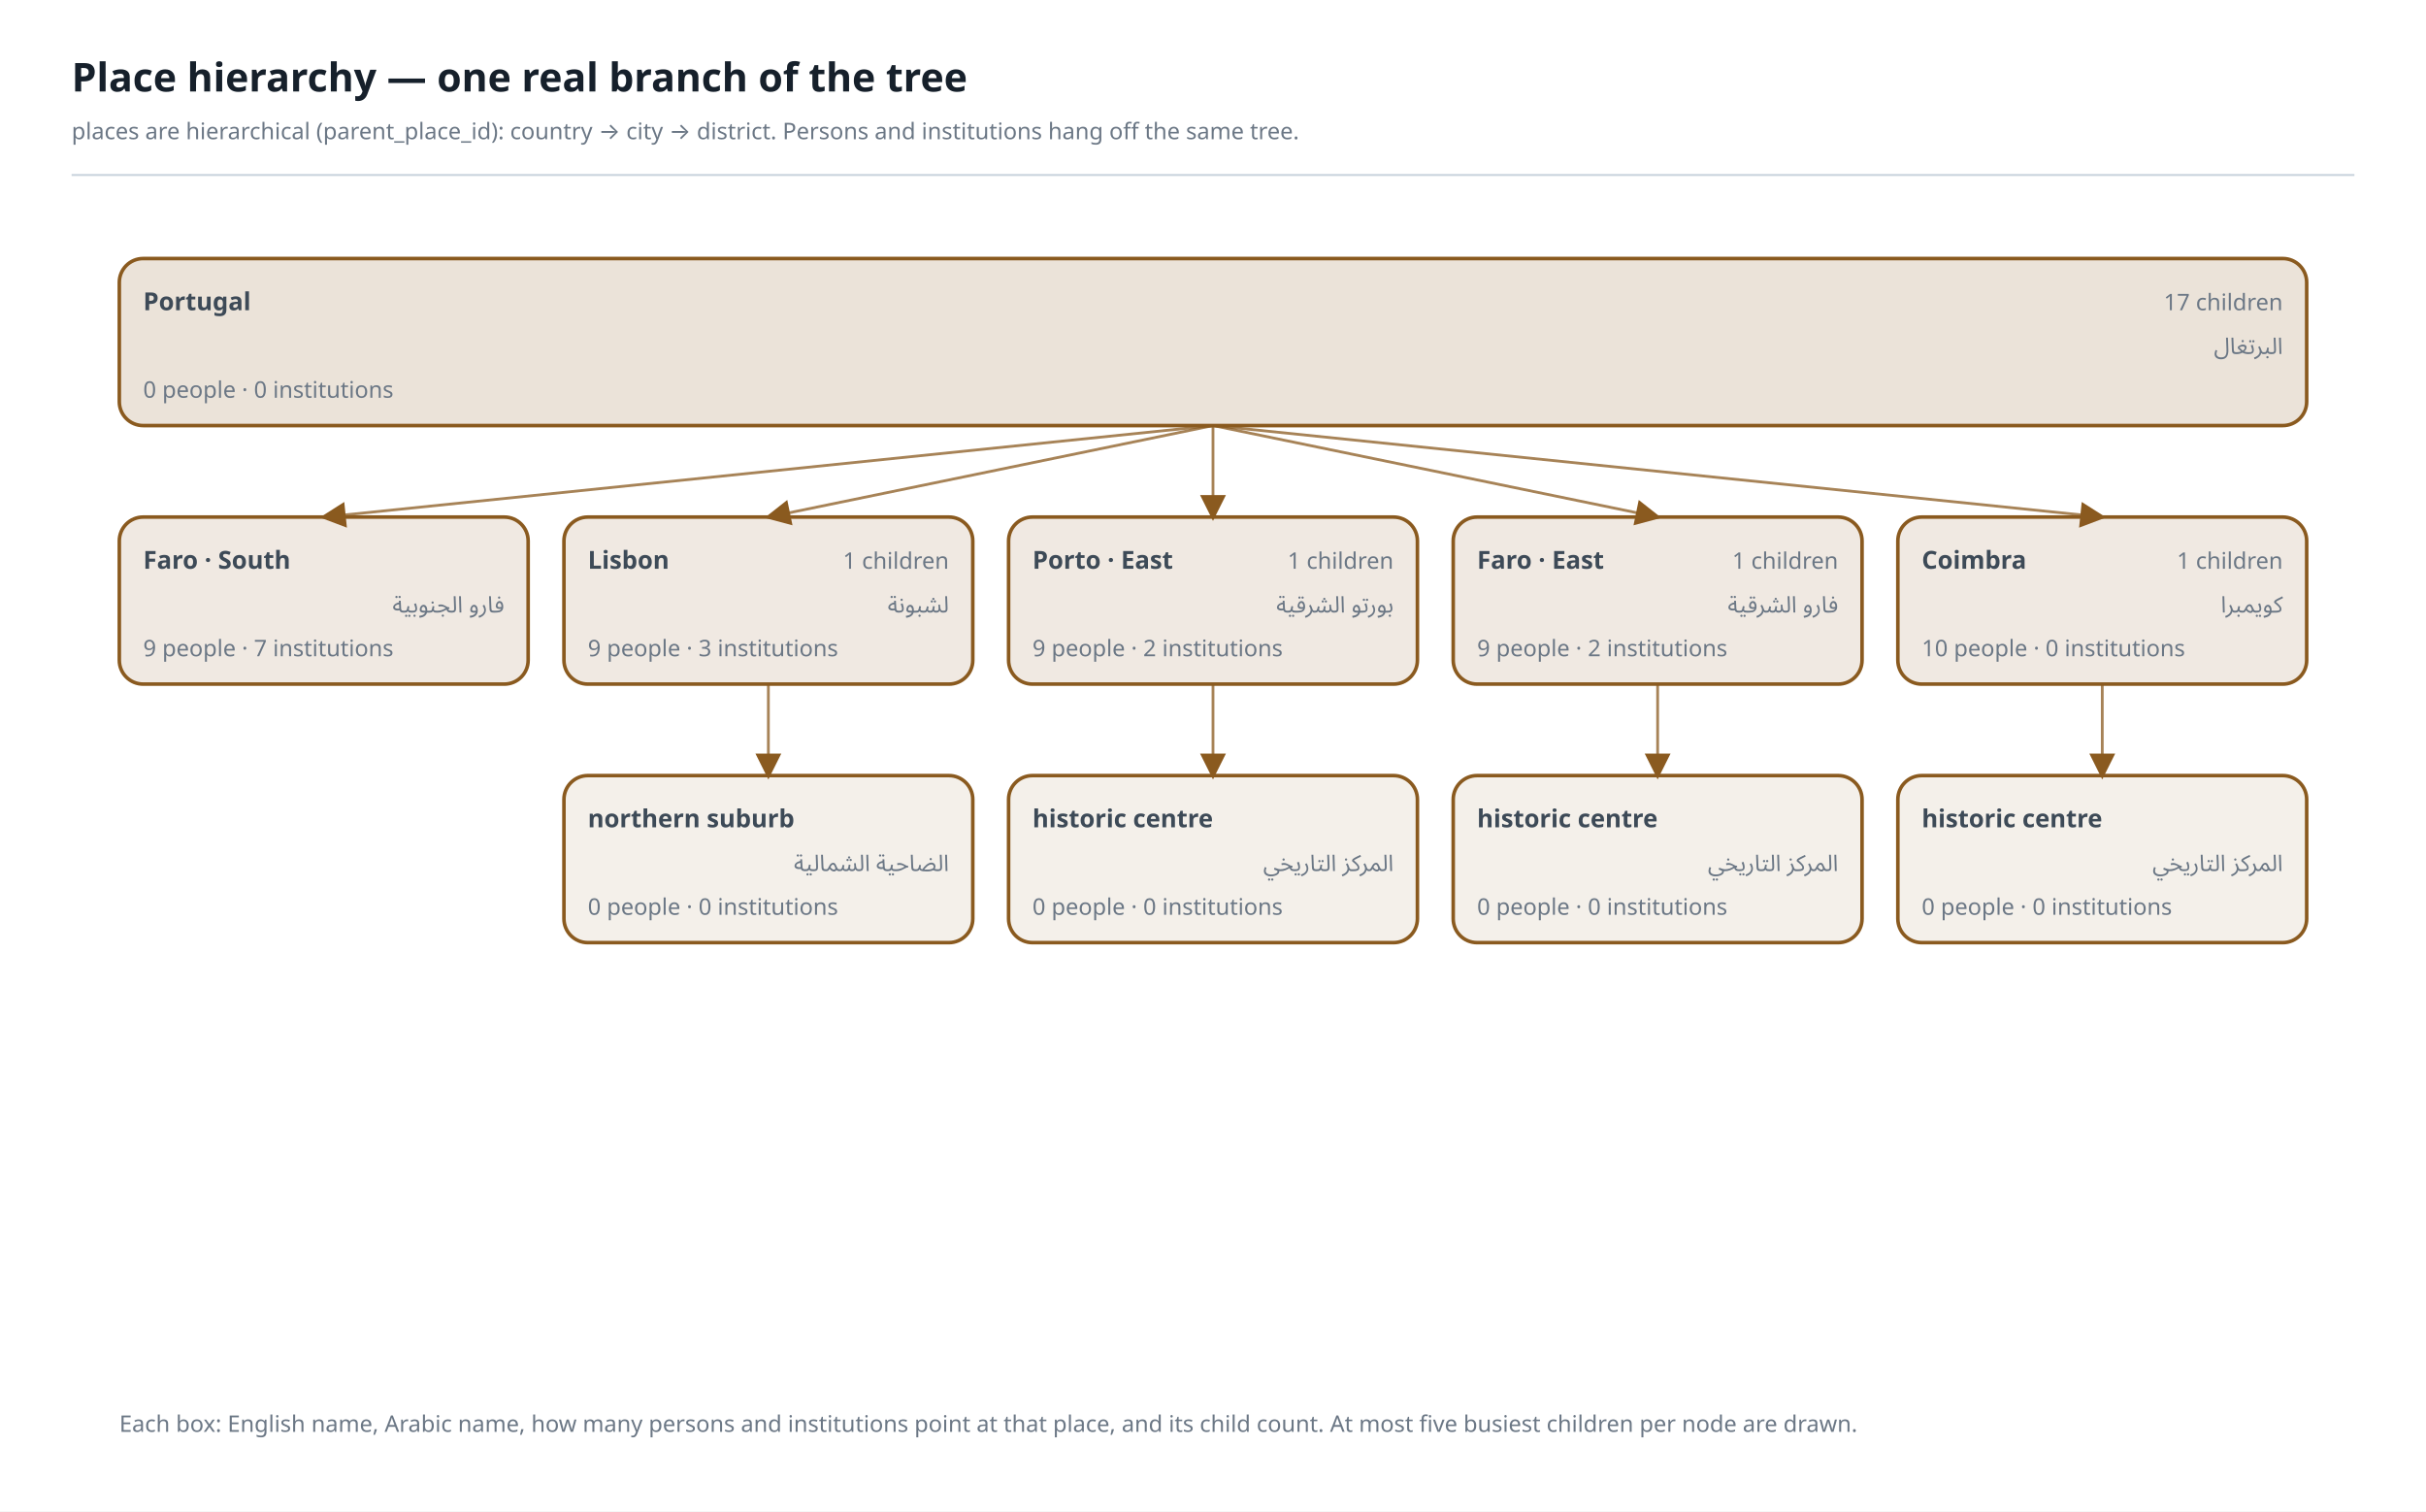
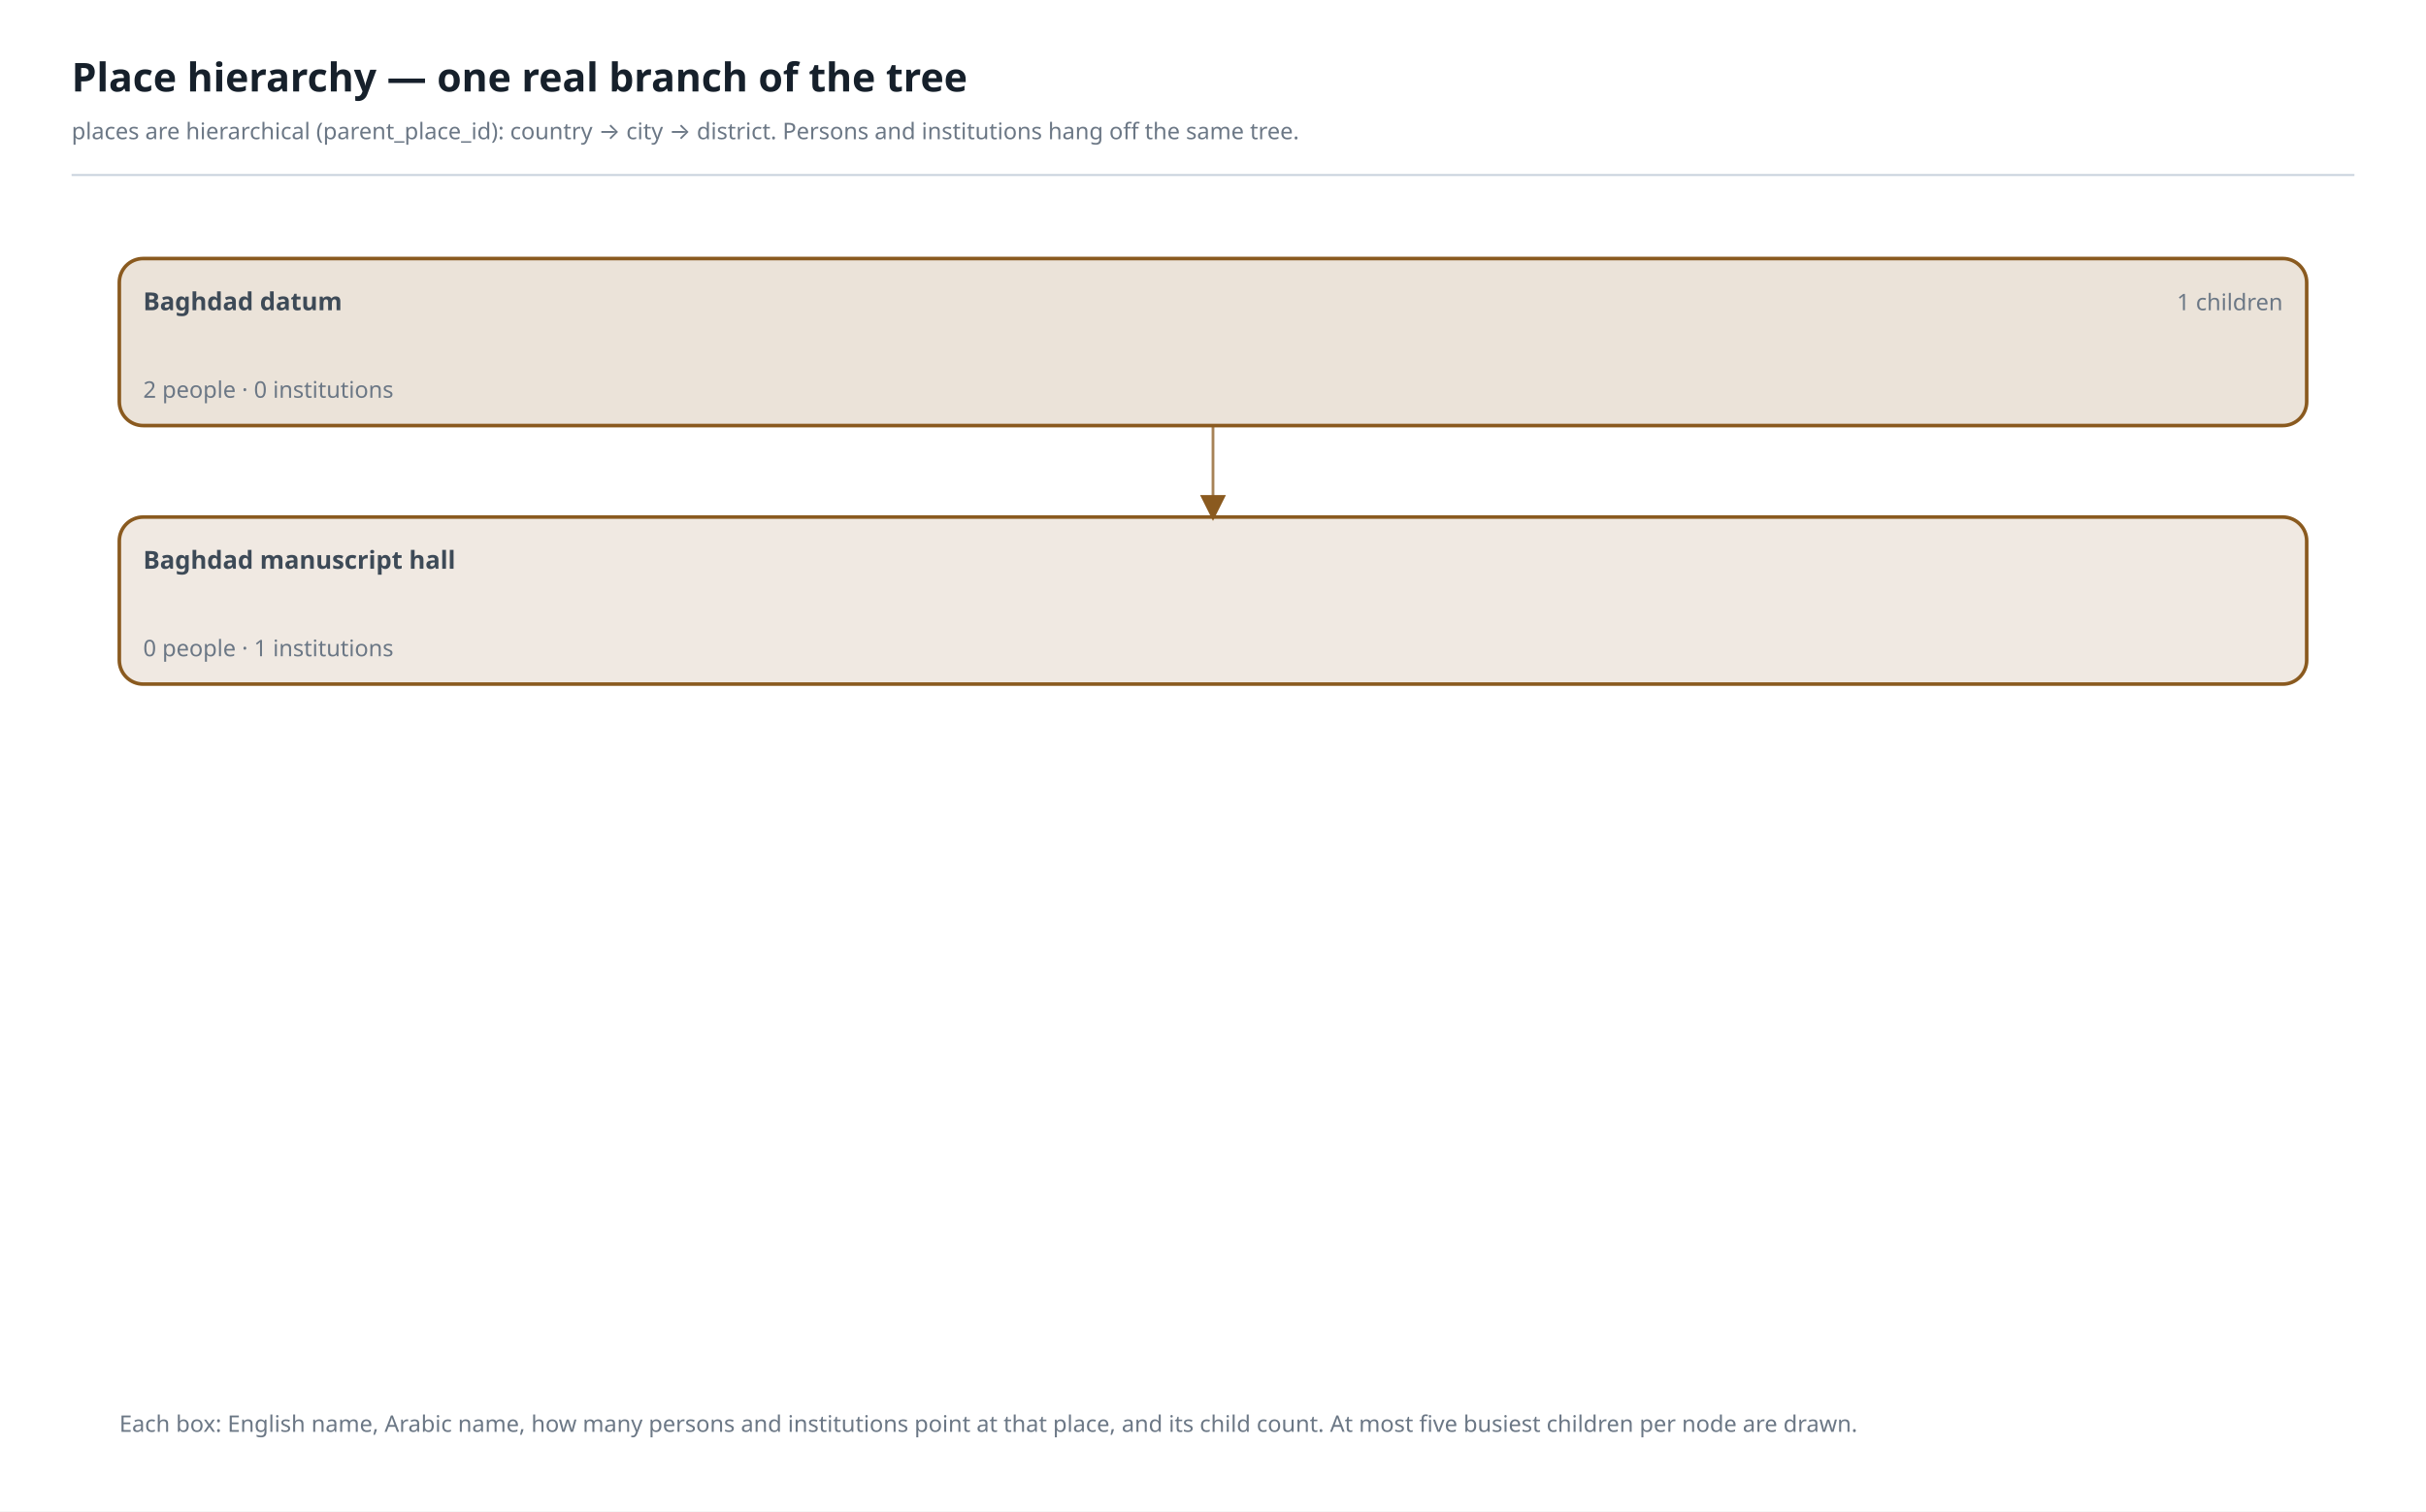
<svg xmlns="http://www.w3.org/2000/svg" viewBox="0 0 1220 760" width="1220" height="760" role="img" aria-label="SIRAJ place hierarchy">
  <rect width="1220" height="760" fill="#ffffff" />
  <style>text{font-family:'Segoe UI','Noto Sans Arabic',system-ui,-apple-system,sans-serif;font-variant-numeric:tabular-nums}.t{fill:#16202b;font-size:14px}.s{fill:#6b7785;font-size:11.5px}.b{fill:#3d4a57;font-size:12.5px}.h{font-size:20px;font-weight:800;fill:#16202b}</style>
  <defs>
    <marker id="arrow-8a5a1f" viewBox="0 0 10 10" refX="8.5" refY="5" markerUnits="userSpaceOnUse" markerWidth="13" markerHeight="13" orient="auto-start-reverse">
      <path d="M0 0 L10 5 L0 10 z" fill="#8a5a1f" />
    </marker>
  </defs>
  <text x="36" y="46" class="h">Place hierarchy — one real branch of the tree</text>
  <text x="36" y="70" class="s">places are hierarchical (parent_place_id): country → city → district. Persons and institutions hang off the same tree.</text>
  <line x1="36" y1="88" x2="1184" y2="88" stroke="#c9d3dd" />
  <rect x="60" y="130" width="1100" height="84" rx="12" fill="#8a5a1f" fill-opacity="0.17" stroke="#8a5a1f" stroke-width="1.8" />
-   <text x="72" y="156" class="b" font-weight="700">Portugal</text>
-   <text x="1148" y="156" class="s" text-anchor="end" font-size="10.8">17 children</text>
-   <text x="1148" y="178" class="s" font-size="11.4" style="direction:rtl;unicode-bidi:plaintext">البرتغال</text>
-   <text x="72" y="200" class="s" font-size="10.8">0 people · 0 institutions</text>
-   <path d="M610 214 Q386.4 237 162.8 260" fill="none" stroke="#8a5a1f" stroke-width="1.4" stroke-opacity=".75" marker-end="url(#arrow-8a5a1f)" />
-   <rect x="60" y="260" width="205.6" height="84" rx="12" fill="#8a5a1f" fill-opacity="0.13" stroke="#8a5a1f" stroke-width="1.8" />
-   <text x="72" y="286" class="b" font-weight="700">Faro · South</text>
-   <text x="253.6" y="308" class="s" font-size="11.4" style="direction:rtl;unicode-bidi:plaintext">فارو الجنوبية</text>
-   <text x="72" y="330" class="s" font-size="10.8">9 people · 7 institutions</text>
-   <path d="M610 214 Q498.2 237 386.4 260" fill="none" stroke="#8a5a1f" stroke-width="1.4" stroke-opacity=".75" marker-end="url(#arrow-8a5a1f)" />
-   <rect x="283.6" y="260" width="205.6" height="84" rx="12" fill="#8a5a1f" fill-opacity="0.13" stroke="#8a5a1f" stroke-width="1.8" />
-   <text x="295.6" y="286" class="b" font-weight="700">Lisbon</text>
-   <text x="477.2" y="286" class="s" text-anchor="end" font-size="10.8">1 children</text>
-   <text x="477.2" y="308" class="s" font-size="11.4" style="direction:rtl;unicode-bidi:plaintext">لشبونة</text>
-   <text x="295.6" y="330" class="s" font-size="10.8">9 people · 3 institutions</text>
-   <path d="M386.4 344 Q386.4 367 386.4 390" fill="none" stroke="#8a5a1f" stroke-width="1.4" stroke-opacity=".75" marker-end="url(#arrow-8a5a1f)" />
-   <rect x="283.6" y="390" width="205.6" height="84" rx="12" fill="#8a5a1f" fill-opacity="0.09" stroke="#8a5a1f" stroke-width="1.8" />
-   <text x="295.6" y="416" class="b" font-weight="700">northern suburb</text>
-   <text x="477.2" y="438" class="s" font-size="11.4" style="direction:rtl;unicode-bidi:plaintext">الضاحية الشمالية</text>
-   <text x="295.6" y="460" class="s" font-size="10.8">0 people · 0 institutions</text>
+   <text x="72" y="156" class="b" font-weight="700">Baghdad datum</text>
+   <text x="1148" y="156" class="s" text-anchor="end" font-size="10.8">1 children</text>
+   <text x="72" y="200" class="s" font-size="10.8">2 people · 0 institutions</text>
  <path d="M610 214 Q610 237 610 260" fill="none" stroke="#8a5a1f" stroke-width="1.4" stroke-opacity=".75" marker-end="url(#arrow-8a5a1f)" />
-   <rect x="507.2" y="260" width="205.6" height="84" rx="12" fill="#8a5a1f" fill-opacity="0.13" stroke="#8a5a1f" stroke-width="1.8" />
-   <text x="519.2" y="286" class="b" font-weight="700">Porto · East</text>
-   <text x="700.8" y="286" class="s" text-anchor="end" font-size="10.8">1 children</text>
-   <text x="700.8" y="308" class="s" font-size="11.4" style="direction:rtl;unicode-bidi:plaintext">بورتو الشرقية</text>
-   <text x="519.2" y="330" class="s" font-size="10.8">9 people · 2 institutions</text>
-   <path d="M610 344 Q610 367 610 390" fill="none" stroke="#8a5a1f" stroke-width="1.4" stroke-opacity=".75" marker-end="url(#arrow-8a5a1f)" />
-   <rect x="507.2" y="390" width="205.6" height="84" rx="12" fill="#8a5a1f" fill-opacity="0.09" stroke="#8a5a1f" stroke-width="1.8" />
-   <text x="519.2" y="416" class="b" font-weight="700">historic centre</text>
-   <text x="700.8" y="438" class="s" font-size="11.4" style="direction:rtl;unicode-bidi:plaintext">المركز التاريخي</text>
-   <text x="519.2" y="460" class="s" font-size="10.8">0 people · 0 institutions</text>
-   <path d="M610 214 Q721.8 237 833.6 260" fill="none" stroke="#8a5a1f" stroke-width="1.4" stroke-opacity=".75" marker-end="url(#arrow-8a5a1f)" />
-   <rect x="730.8" y="260" width="205.6" height="84" rx="12" fill="#8a5a1f" fill-opacity="0.13" stroke="#8a5a1f" stroke-width="1.8" />
-   <text x="742.8" y="286" class="b" font-weight="700">Faro · East</text>
-   <text x="924.4" y="286" class="s" text-anchor="end" font-size="10.8">1 children</text>
-   <text x="924.4" y="308" class="s" font-size="11.4" style="direction:rtl;unicode-bidi:plaintext">فارو الشرقية</text>
-   <text x="742.8" y="330" class="s" font-size="10.8">9 people · 2 institutions</text>
-   <path d="M833.6 344 Q833.6 367 833.6 390" fill="none" stroke="#8a5a1f" stroke-width="1.4" stroke-opacity=".75" marker-end="url(#arrow-8a5a1f)" />
-   <rect x="730.8" y="390" width="205.6" height="84" rx="12" fill="#8a5a1f" fill-opacity="0.09" stroke="#8a5a1f" stroke-width="1.8" />
-   <text x="742.8" y="416" class="b" font-weight="700">historic centre</text>
-   <text x="924.4" y="438" class="s" font-size="11.4" style="direction:rtl;unicode-bidi:plaintext">المركز التاريخي</text>
-   <text x="742.8" y="460" class="s" font-size="10.8">0 people · 0 institutions</text>
-   <path d="M610 214 Q833.6 237 1057.2 260" fill="none" stroke="#8a5a1f" stroke-width="1.4" stroke-opacity=".75" marker-end="url(#arrow-8a5a1f)" />
-   <rect x="954.4" y="260" width="205.6" height="84" rx="12" fill="#8a5a1f" fill-opacity="0.13" stroke="#8a5a1f" stroke-width="1.8" />
-   <text x="966.4" y="286" class="b" font-weight="700">Coimbra</text>
-   <text x="1148" y="286" class="s" text-anchor="end" font-size="10.8">1 children</text>
-   <text x="1148" y="308" class="s" font-size="11.4" style="direction:rtl;unicode-bidi:plaintext">كويمبرا</text>
-   <text x="966.4" y="330" class="s" font-size="10.8">10 people · 0 institutions</text>
-   <path d="M1057.2 344 Q1057.2 367 1057.2 390" fill="none" stroke="#8a5a1f" stroke-width="1.4" stroke-opacity=".75" marker-end="url(#arrow-8a5a1f)" />
-   <rect x="954.4" y="390" width="205.6" height="84" rx="12" fill="#8a5a1f" fill-opacity="0.09" stroke="#8a5a1f" stroke-width="1.8" />
-   <text x="966.4" y="416" class="b" font-weight="700">historic centre</text>
-   <text x="1148" y="438" class="s" font-size="11.4" style="direction:rtl;unicode-bidi:plaintext">المركز التاريخي</text>
-   <text x="966.4" y="460" class="s" font-size="10.8">0 people · 0 institutions</text>
+   <rect x="60" y="260" width="1100" height="84" rx="12" fill="#8a5a1f" fill-opacity="0.13" stroke="#8a5a1f" stroke-width="1.8" />
+   <text x="72" y="286" class="b" font-weight="700">Baghdad manuscript hall</text>
+   <text x="72" y="330" class="s" font-size="10.8">0 people · 1 institutions</text>
  <text x="60" y="720" class="s">Each box: English name, Arabic name, how many persons and institutions point at that place, and its child count. At most five busiest children per node are drawn.</text>
</svg>
